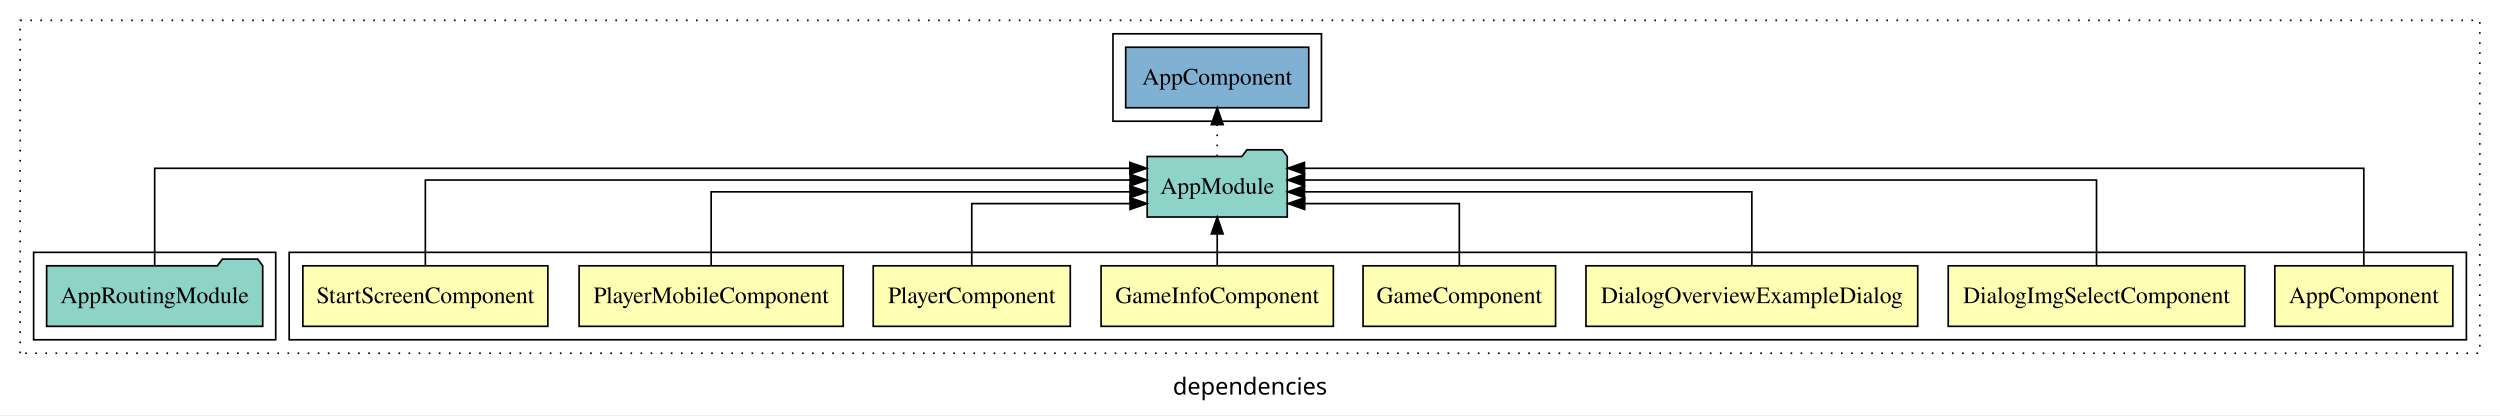
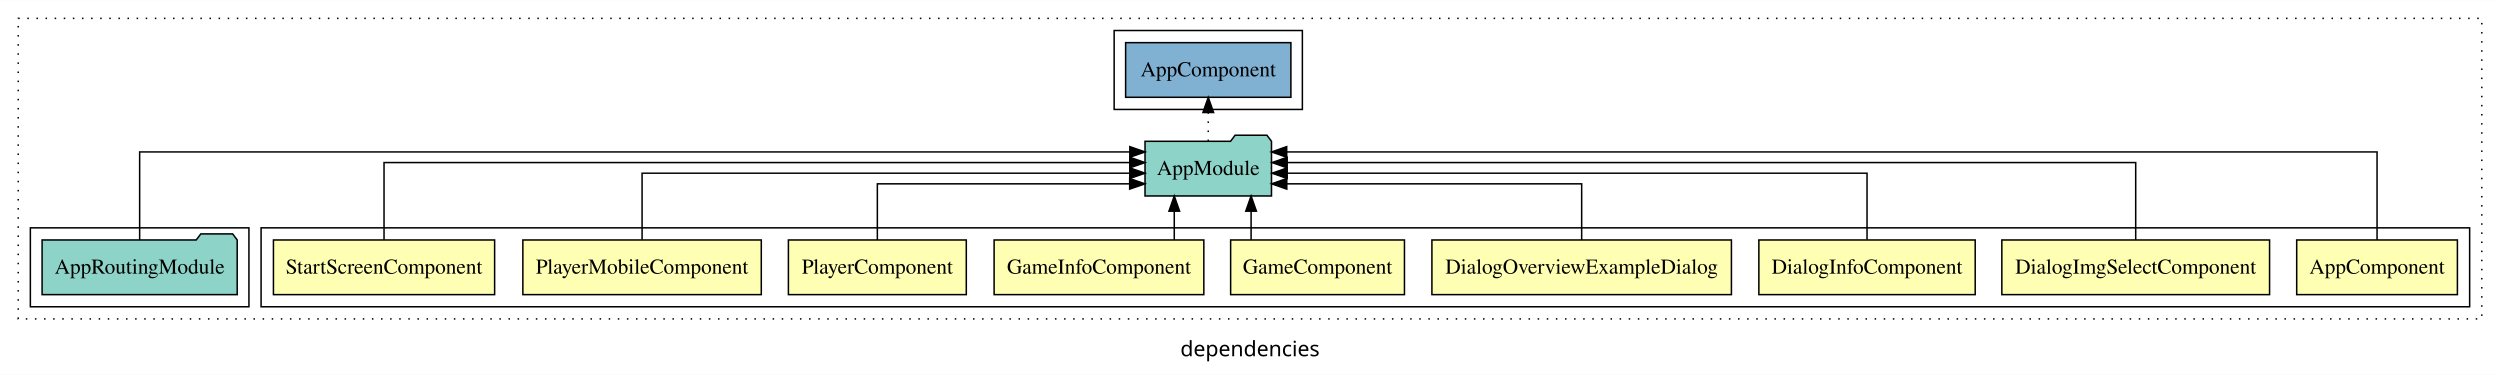
- <svg xmlns="http://www.w3.org/2000/svg" width="1487pt" height="247pt" viewBox="0.00 0.00 1487.00 246.80">
+ <svg xmlns="http://www.w3.org/2000/svg" width="1647pt" height="247pt" viewBox="0.00 0.00 1647.00 246.80">
  <g id="graph0" class="graph" transform="scale(1 1) rotate(0) translate(4 242.8)">
-     <polygon fill="white" stroke="transparent" points="-4,4 -4,-242.8 1483,-242.8 1483,4 -4,4" />
-     <text text-anchor="middle" x="739.5" y="-8.2" font-family="sans-serif" font-size="14.00">dependencies</text>
+     <polygon fill="white" stroke="transparent" points="-4,4 -4,-242.8 1643,-242.8 1643,4 -4,4" />
+     <text text-anchor="middle" x="819.5" y="-8.2" font-family="sans-serif" font-size="14.00">dependencies</text>
    <g id="clust1" class="cluster">
-       <polygon fill="none" stroke="black" stroke-dasharray="1,5" points="8,-32.8 8,-230.8 1471,-230.8 1471,-32.8 8,-32.8" />
+       <polygon fill="none" stroke="black" stroke-dasharray="1,5" points="8,-32.8 8,-230.8 1631,-230.8 1631,-32.8 8,-32.8" />
    </g>
    <g id="clust2" class="cluster">
-       <polygon fill="none" stroke="black" points="168,-40.8 168,-92.8 1463,-92.8 1463,-40.8 168,-40.8" />
+       <polygon fill="none" stroke="black" points="168,-40.8 168,-92.8 1623,-92.8 1623,-40.8 168,-40.8" />
    </g>
-     <g id="clust11" class="cluster">
+     <g id="clust12" class="cluster">
      <polygon fill="none" stroke="black" points="16,-40.8 16,-92.8 160,-92.8 160,-40.8 16,-40.8" />
    </g>
-     <g id="clust13" class="cluster">
-       <polygon fill="none" stroke="black" points="658,-170.8 658,-222.8 782,-222.8 782,-170.8 658,-170.8" />
+     <g id="clust14" class="cluster">
+       <polygon fill="none" stroke="black" points="730,-170.8 730,-222.8 854,-222.8 854,-170.8 730,-170.8" />
    </g>
    <g id="node1" class="node">
-       <polygon fill="#ffffb3" stroke="black" points="1454.94,-84.8 1349.06,-84.8 1349.06,-48.8 1454.94,-48.8 1454.94,-84.8" />
-       <text text-anchor="middle" x="1402" y="-62.6" font-family="Times,serif" font-size="14.00">AppComponent</text>
+       <polygon fill="#ffffb3" stroke="black" points="1614.94,-84.8 1509.06,-84.8 1509.06,-48.8 1614.94,-48.8 1614.94,-84.8" />
+       <text text-anchor="middle" x="1562" y="-62.6" font-family="Times,serif" font-size="14.00">AppComponent</text>
    </g>
-     <g id="node9" class="node">
-       <polygon fill="#8dd3c7" stroke="black" points="761.66,-149.8 758.66,-153.8 737.66,-153.8 734.66,-149.8 678.34,-149.8 678.34,-113.8 761.66,-113.8 761.66,-149.8" />
-       <text text-anchor="middle" x="720" y="-127.6" font-family="Times,serif" font-size="14.00">AppModule</text>
+     <g id="node10" class="node">
+       <polygon fill="#8dd3c7" stroke="black" points="833.66,-149.8 830.66,-153.8 809.66,-153.8 806.66,-149.8 750.34,-149.8 750.34,-113.8 833.66,-113.8 833.66,-149.8" />
+       <text text-anchor="middle" x="792" y="-127.6" font-family="Times,serif" font-size="14.00">AppModule</text>
    </g>
    <g id="edge1" class="edge">
-       <path fill="none" stroke="black" d="M1402,-84.81C1402,-107.29 1402,-142.8 1402,-142.8 1402,-142.8 771.89,-142.8 771.89,-142.8" />
-       <polygon fill="black" stroke="black" points="771.89,-139.3 761.89,-142.8 771.89,-146.3 771.89,-139.3" />
+       <path fill="none" stroke="black" d="M1562,-84.81C1562,-107.29 1562,-142.8 1562,-142.8 1562,-142.8 843.67,-142.8 843.67,-142.8" />
+       <polygon fill="black" stroke="black" points="843.67,-139.3 833.67,-142.8 843.67,-146.3 843.67,-139.3" />
    </g>
    <g id="node2" class="node">
-       <polygon fill="#ffffb3" stroke="black" points="1331.19,-84.8 1154.81,-84.8 1154.81,-48.8 1331.19,-48.8 1331.19,-84.8" />
-       <text text-anchor="middle" x="1243" y="-62.6" font-family="Times,serif" font-size="14.00">DialogImgSelectComponent</text>
+       <polygon fill="#ffffb3" stroke="black" points="1491.19,-84.8 1314.81,-84.8 1314.81,-48.8 1491.19,-48.8 1491.19,-84.8" />
+       <text text-anchor="middle" x="1403" y="-62.6" font-family="Times,serif" font-size="14.00">DialogImgSelectComponent</text>
    </g>
    <g id="edge2" class="edge">
-       <path fill="none" stroke="black" d="M1243,-84.93C1243,-105.37 1243,-135.8 1243,-135.8 1243,-135.8 771.92,-135.8 771.92,-135.8" />
-       <polygon fill="black" stroke="black" points="771.92,-132.3 761.92,-135.8 771.92,-139.3 771.92,-132.3" />
+       <path fill="none" stroke="black" d="M1403,-84.93C1403,-105.37 1403,-135.8 1403,-135.8 1403,-135.8 844,-135.8 844,-135.8" />
+       <polygon fill="black" stroke="black" points="844,-132.3 834,-135.8 844,-139.3 844,-132.3" />
    </g>
    <g id="node3" class="node">
+       <polygon fill="#ffffb3" stroke="black" points="1297.26,-84.8 1154.74,-84.8 1154.74,-48.8 1297.26,-48.8 1297.26,-84.8" />
+       <text text-anchor="middle" x="1226" y="-62.6" font-family="Times,serif" font-size="14.00">DialogInfoComponent</text>
+     </g>
+     <g id="edge3" class="edge">
+       <path fill="none" stroke="black" d="M1226,-85.07C1226,-103.36 1226,-128.8 1226,-128.8 1226,-128.8 844.01,-128.8 844.01,-128.8" />
+       <polygon fill="black" stroke="black" points="844.01,-125.3 834.01,-128.8 844.01,-132.3 844.01,-125.3" />
+     </g>
+     <g id="node4" class="node">
      <polygon fill="#ffffb3" stroke="black" points="1136.66,-84.8 939.34,-84.8 939.34,-48.8 1136.66,-48.8 1136.66,-84.8" />
      <text text-anchor="middle" x="1038" y="-62.6" font-family="Times,serif" font-size="14.00">DialogOverviewExampleDialog</text>
    </g>
-     <g id="edge3" class="edge">
-       <path fill="none" stroke="black" d="M1038,-85.07C1038,-103.36 1038,-128.8 1038,-128.8 1038,-128.8 771.9,-128.8 771.9,-128.8" />
-       <polygon fill="black" stroke="black" points="771.9,-125.3 761.9,-128.8 771.9,-132.3 771.9,-125.3" />
+     <g id="edge4" class="edge">
+       <path fill="none" stroke="black" d="M1038,-84.81C1038,-100.85 1038,-121.8 1038,-121.8 1038,-121.8 843.73,-121.8 843.73,-121.8" />
+       <polygon fill="black" stroke="black" points="843.73,-118.3 833.73,-121.8 843.73,-125.3 843.73,-118.3" />
    </g>
-     <g id="node4" class="node">
+     <g id="node5" class="node">
      <polygon fill="#ffffb3" stroke="black" points="921.26,-84.8 806.74,-84.8 806.74,-48.8 921.26,-48.8 921.26,-84.8" />
      <text text-anchor="middle" x="864" y="-62.6" font-family="Times,serif" font-size="14.00">GameComponent</text>
    </g>
-     <g id="edge4" class="edge">
-       <path fill="none" stroke="black" d="M864,-84.81C864,-100.85 864,-121.8 864,-121.8 864,-121.8 772.04,-121.8 772.04,-121.8" />
-       <polygon fill="black" stroke="black" points="772.04,-118.3 762.04,-121.8 772.04,-125.3 772.04,-118.3" />
+     <g id="edge5" class="edge">
+       <path fill="none" stroke="black" d="M820.22,-84.91C820.22,-84.91 820.22,-103.79 820.22,-103.79" />
+       <polygon fill="black" stroke="black" points="816.72,-103.79 820.22,-113.79 823.72,-103.79 816.72,-103.79" />
    </g>
-     <g id="node5" class="node">
+     <g id="node6" class="node">
      <polygon fill="#ffffb3" stroke="black" points="789.08,-84.8 650.92,-84.8 650.92,-48.8 789.08,-48.8 789.08,-84.8" />
      <text text-anchor="middle" x="720" y="-62.6" font-family="Times,serif" font-size="14.00">GameInfoComponent</text>
    </g>
-     <g id="edge5" class="edge">
-       <path fill="none" stroke="black" d="M720,-84.91C720,-84.91 720,-103.79 720,-103.79" />
-       <polygon fill="black" stroke="black" points="716.5,-103.79 720,-113.79 723.5,-103.79 716.5,-103.79" />
+     <g id="edge6" class="edge">
+       <path fill="none" stroke="black" d="M769.61,-84.91C769.61,-84.91 769.61,-103.79 769.61,-103.79" />
+       <polygon fill="black" stroke="black" points="766.11,-103.79 769.61,-113.79 773.11,-103.79 766.11,-103.79" />
    </g>
-     <g id="node6" class="node">
+     <g id="node7" class="node">
      <polygon fill="#ffffb3" stroke="black" points="632.6,-84.8 515.4,-84.8 515.4,-48.8 632.6,-48.8 632.6,-84.8" />
      <text text-anchor="middle" x="574" y="-62.6" font-family="Times,serif" font-size="14.00">PlayerComponent</text>
    </g>
-     <g id="edge6" class="edge">
-       <path fill="none" stroke="black" d="M574,-84.81C574,-100.85 574,-121.8 574,-121.8 574,-121.8 668.16,-121.8 668.16,-121.8" />
-       <polygon fill="black" stroke="black" points="668.16,-125.3 678.16,-121.8 668.16,-118.3 668.16,-125.3" />
+     <g id="edge7" class="edge">
+       <path fill="none" stroke="black" d="M574,-84.81C574,-100.85 574,-121.8 574,-121.8 574,-121.8 740.23,-121.8 740.23,-121.8" />
+       <polygon fill="black" stroke="black" points="740.23,-125.3 750.23,-121.8 740.23,-118.3 740.23,-125.3" />
    </g>
-     <g id="node7" class="node">
+     <g id="node8" class="node">
      <polygon fill="#ffffb3" stroke="black" points="497.54,-84.8 340.46,-84.8 340.46,-48.8 497.54,-48.8 497.54,-84.8" />
      <text text-anchor="middle" x="419" y="-62.6" font-family="Times,serif" font-size="14.00">PlayerMobileComponent</text>
    </g>
-     <g id="edge7" class="edge">
-       <path fill="none" stroke="black" d="M419,-85.07C419,-103.36 419,-128.8 419,-128.8 419,-128.8 668.15,-128.8 668.15,-128.8" />
-       <polygon fill="black" stroke="black" points="668.15,-132.3 678.15,-128.8 668.15,-125.3 668.15,-132.3" />
+     <g id="edge8" class="edge">
+       <path fill="none" stroke="black" d="M419,-85.07C419,-103.36 419,-128.8 419,-128.8 419,-128.8 740.3,-128.8 740.3,-128.8" />
+       <polygon fill="black" stroke="black" points="740.3,-132.3 750.3,-128.8 740.3,-125.3 740.3,-132.3" />
    </g>
-     <g id="node8" class="node">
+     <g id="node9" class="node">
      <polygon fill="#ffffb3" stroke="black" points="321.86,-84.8 176.14,-84.8 176.14,-48.8 321.86,-48.8 321.86,-84.8" />
      <text text-anchor="middle" x="249" y="-62.6" font-family="Times,serif" font-size="14.00">StartScreenComponent</text>
    </g>
-     <g id="edge8" class="edge">
-       <path fill="none" stroke="black" d="M249,-84.93C249,-105.37 249,-135.8 249,-135.8 249,-135.8 668.2,-135.8 668.2,-135.8" />
-       <polygon fill="black" stroke="black" points="668.2,-139.3 678.2,-135.8 668.2,-132.3 668.2,-139.3" />
+     <g id="edge9" class="edge">
+       <path fill="none" stroke="black" d="M249,-84.93C249,-105.37 249,-135.8 249,-135.8 249,-135.8 740.29,-135.8 740.29,-135.8" />
+       <polygon fill="black" stroke="black" points="740.29,-139.3 750.29,-135.8 740.29,-132.3 740.29,-139.3" />
+     </g>
+     <g id="node12" class="node">
+       <polygon fill="#80b1d3" stroke="black" points="846.44,-214.8 737.56,-214.8 737.56,-178.8 846.44,-178.8 846.44,-214.8" />
+       <text text-anchor="middle" x="792" y="-192.6" font-family="Times,serif" font-size="14.00">AppComponent </text>
+     </g>
+     <g id="edge11" class="edge">
+       <path fill="none" stroke="black" stroke-dasharray="1,5" d="M792,-149.91C792,-149.91 792,-168.79 792,-168.79" />
+       <polygon fill="black" stroke="black" points="788.5,-168.79 792,-178.79 795.5,-168.79 788.5,-168.79" />
    </g>
    <g id="node11" class="node">
-       <polygon fill="#80b1d3" stroke="black" points="774.44,-214.8 665.56,-214.8 665.56,-178.8 774.44,-178.8 774.44,-214.8" />
-       <text text-anchor="middle" x="720" y="-192.6" font-family="Times,serif" font-size="14.00">AppComponent </text>
-     </g>
-     <g id="edge10" class="edge">
-       <path fill="none" stroke="black" stroke-dasharray="1,5" d="M720,-149.91C720,-149.91 720,-168.79 720,-168.79" />
-       <polygon fill="black" stroke="black" points="716.5,-168.79 720,-178.79 723.5,-168.79 716.5,-168.79" />
-     </g>
-     <g id="node10" class="node">
      <polygon fill="#8dd3c7" stroke="black" points="152.27,-84.8 149.27,-88.8 128.27,-88.8 125.27,-84.8 23.73,-84.8 23.73,-48.8 152.27,-48.8 152.27,-84.8" />
      <text text-anchor="middle" x="88" y="-62.6" font-family="Times,serif" font-size="14.00">AppRoutingModule</text>
    </g>
-     <g id="edge9" class="edge">
-       <path fill="none" stroke="black" d="M88,-84.81C88,-107.29 88,-142.8 88,-142.8 88,-142.8 668.04,-142.8 668.04,-142.8" />
-       <polygon fill="black" stroke="black" points="668.04,-146.3 678.04,-142.8 668.04,-139.3 668.04,-146.3" />
+     <g id="edge10" class="edge">
+       <path fill="none" stroke="black" d="M88,-84.81C88,-107.29 88,-142.8 88,-142.8 88,-142.8 740.33,-142.8 740.33,-142.8" />
+       <polygon fill="black" stroke="black" points="740.33,-146.3 750.33,-142.8 740.33,-139.3 740.33,-146.3" />
    </g>
  </g>
</svg>
